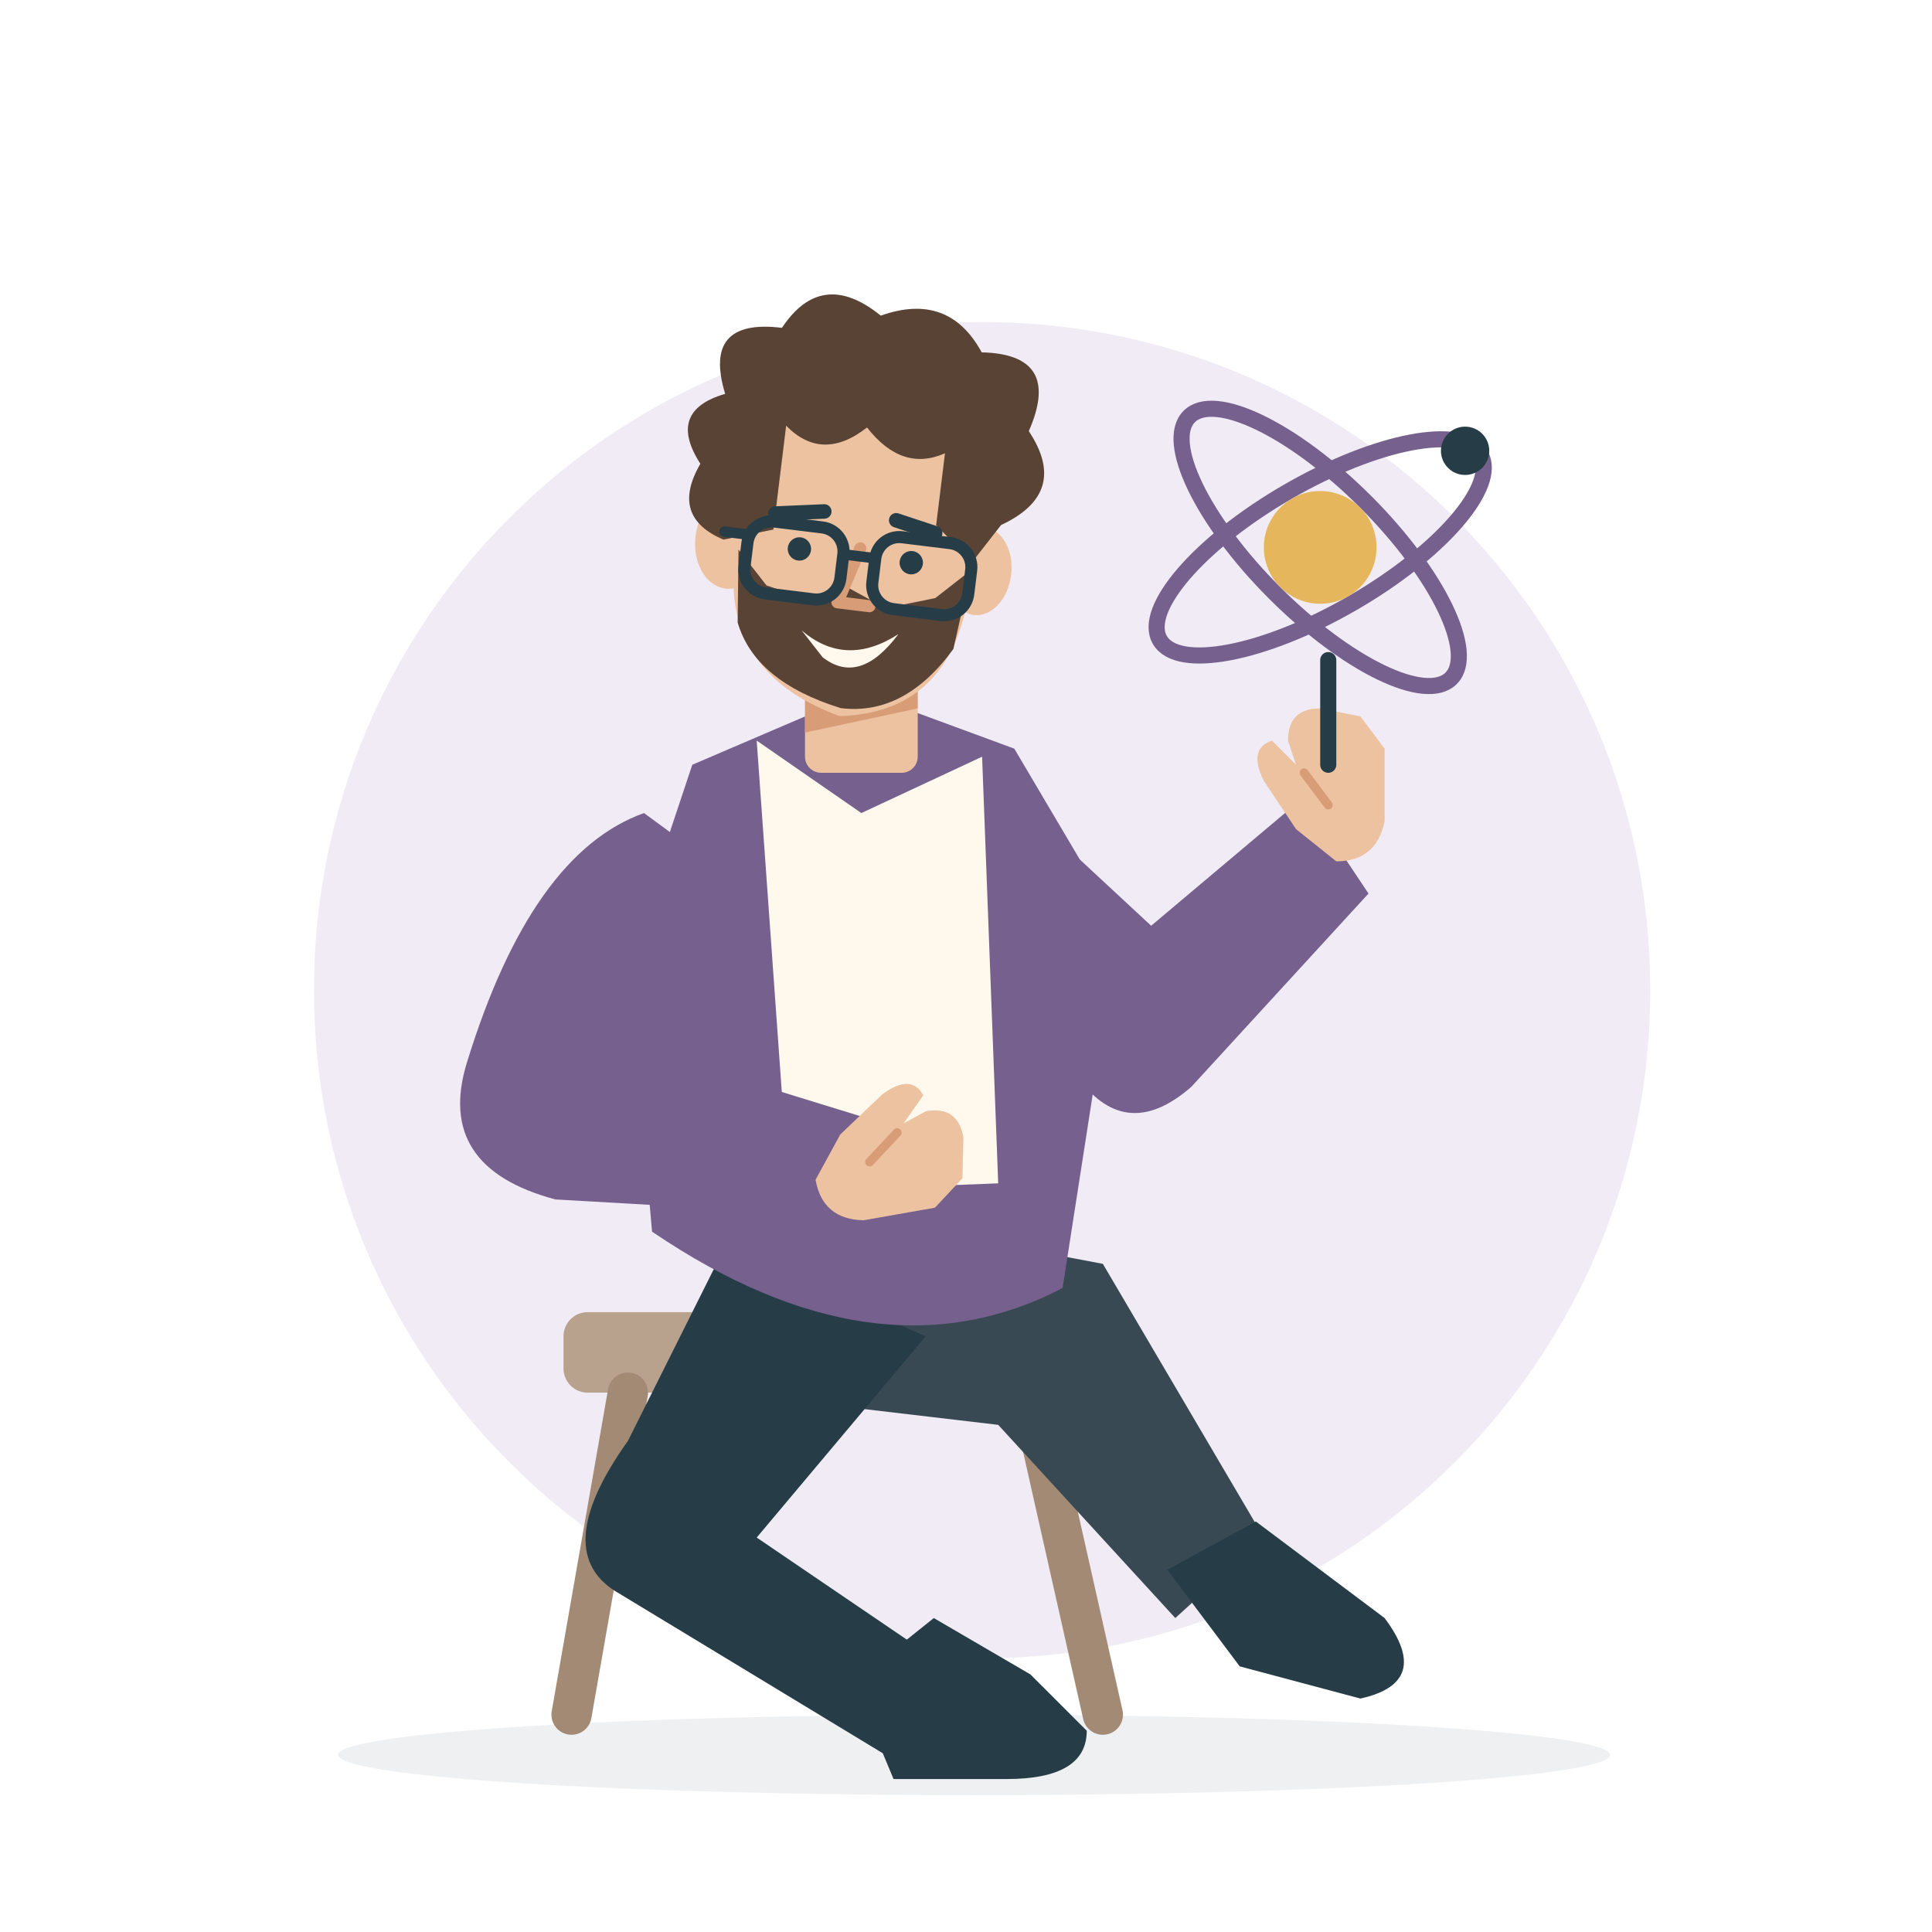
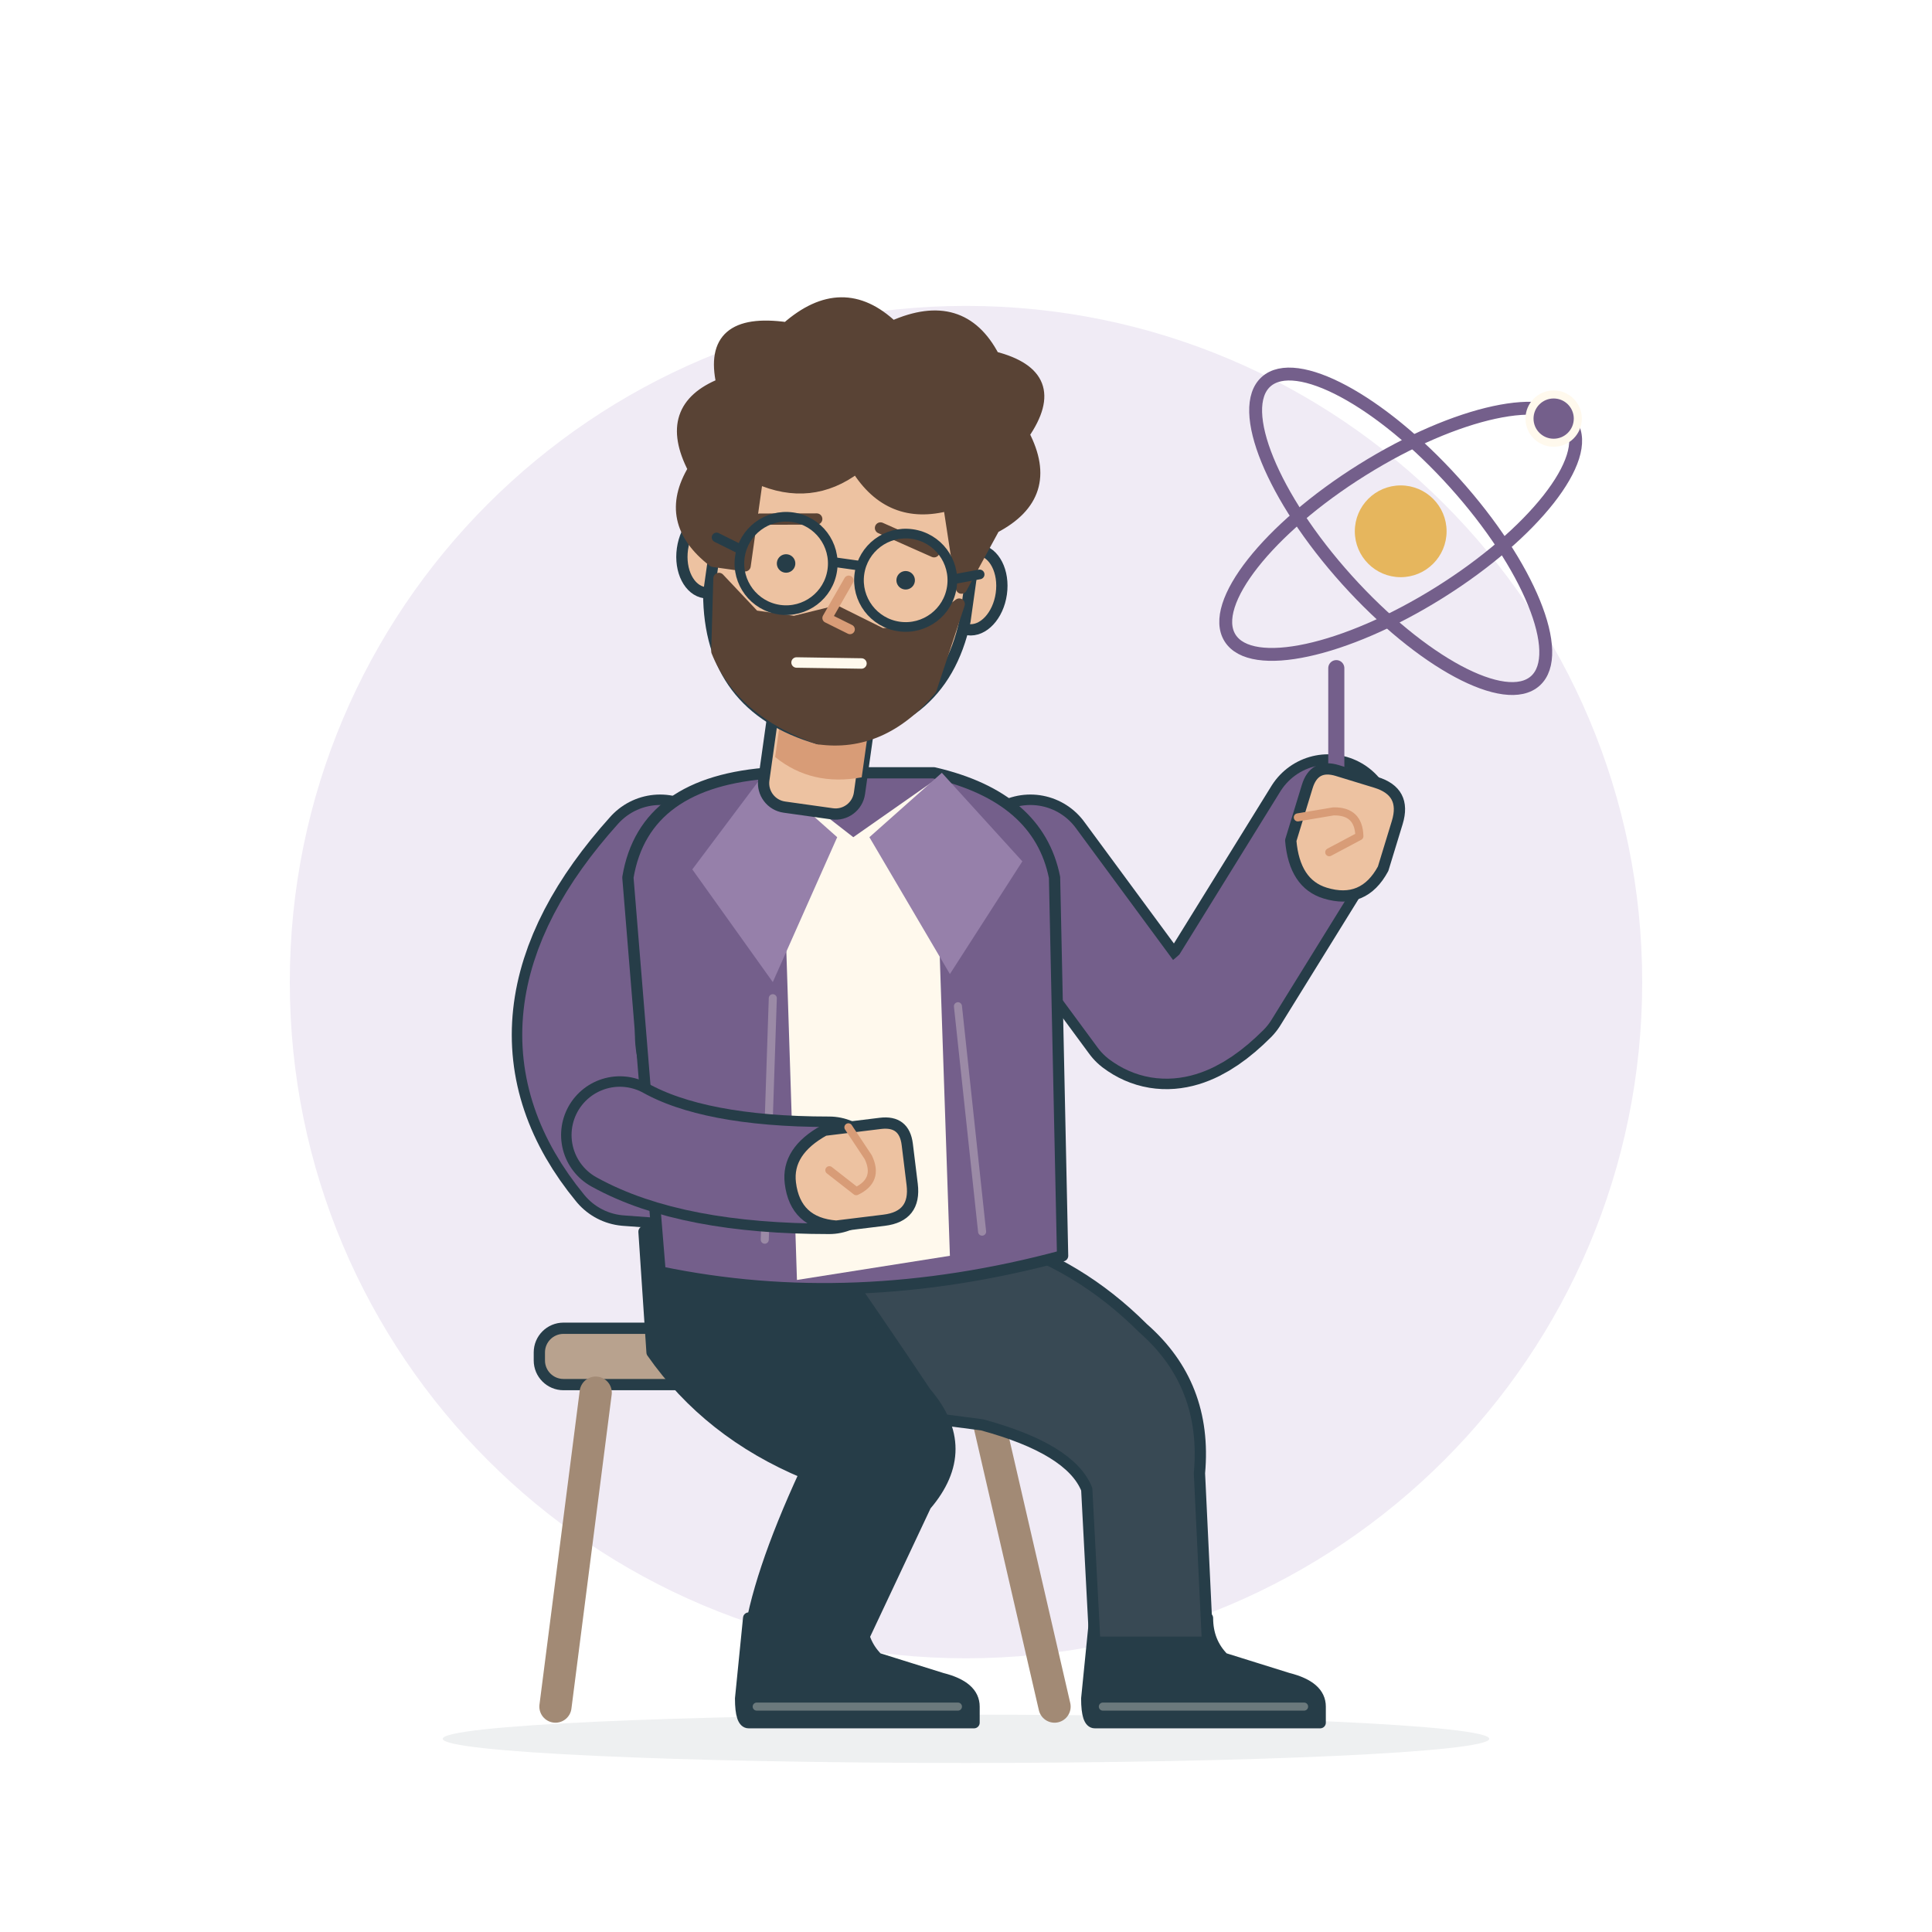
- <svg xmlns="http://www.w3.org/2000/svg" viewBox="0 0 240 240" role="img" aria-labelledby="title-intp">
-   <ellipse cx="121" cy="218" rx="79" ry="5" fill="#263D48" opacity=".08" />
-   <circle cx="122" cy="123" r="83" fill="#F0EBF5" />
-   <rect x="70" y="163" width="67" height="10" rx="3" fill="#B8A28E" />
-   <path d="M78 173 71 213M128 173 137 213" fill="none" stroke="#A28A75" stroke-width="5" stroke-linecap="round" stroke-linejoin="round" />
-   <path d="M100 150 137 157 157 191 146 201 124 177 90 173Z" fill="#384954" />
-   <path d="M90 155 115 166 94 191 119 208 110 218 77 198Q68 193 78 179Z" fill="#263D48" />
-   <path d="M106 209 116 201 128 208 135 215Q135 221 125 221H111Z" fill="#263D48" />
-   <path d="M145 195 156 189 172 201Q178 209 169 211L154 207Z" fill="#263D48" />
-   <path d="M86 95 107 86 126 93 139 115 132 160Q109 172 81 153L78 119Z" fill="#76608D" />
-   <path d="M94 92 107 101 122 94 124 147 98 148Z" fill="#FFF9ED" />
-   <path d="M80 101Q66 106 58 132Q54 145 69 149L104 151 108 139 82 131 95 112Z" fill="#76608D" />
-   <g transform="translate(110 144) rotate(80)">
-     <path d="M-5-6Q-5-10-1-10L4-9 7-5 7 4Q6 9 1 9L-4 5-8-1Q-10-5-7-6L-4-3Z" fill="#EDC2A1" />
-     <path d="M-3-2 0 2" fill="none" stroke="#D89C77" stroke-width="1.1" stroke-linecap="round" stroke-linejoin="round" />
-   </g>
-   <path d="M129 102 143 115 162 99 170 111 148 135Q140 142 134 134L127 122Z" fill="#76608D" />
-   <g transform="translate(165 98) rotate(0)">
-     <path d="M-5-6Q-5-10-1-10L4-9 7-5 7 4Q6 9 1 9L-4 5-8-1Q-10-5-7-6L-4-3Z" fill="#EDC2A1" />
-     <path d="M-3-2 0 2" fill="none" stroke="#D89C77" stroke-width="1.1" stroke-linecap="round" stroke-linejoin="round" />
-   </g>
-   <path d="M165 95V82" fill="none" stroke="#263D48" stroke-width="2" stroke-linecap="round" stroke-linejoin="round" />
-   <ellipse cx="164" cy="68" rx="23" ry="8" fill="none" stroke="#76608D" stroke-width="2" transform="rotate(-30 164 68)" />
-   <ellipse cx="164" cy="68" rx="23" ry="8" fill="none" stroke="#76608D" stroke-width="2" transform="rotate(45 164 68)" />
-   <circle cx="164" cy="68" r="7" fill="#E6B65D" />
-   <circle cx="182" cy="56" r="3" fill="#263D48" />
-   <g transform="translate(86 42)">
-     <rect x="14" y="37" width="14" height="17" rx="2" fill="#EDC2A1" />
-     <path d="M14 40H28V46L14 49Z" fill="#D89C77" />
-   </g>
-   <g transform="translate(86 42) rotate(7 20 25)">
-     <ellipse cx="5" cy="27" rx="4.5" ry="6" fill="#EDC2A1" />
-     <ellipse cx="36" cy="27" rx="4" ry="5.5" fill="#EDC2A1" />
-     <path d="M5 17Q5 4 21 5Q37 5 36 19L35 31Q34 45 21 47Q8 44 6 33Z" fill="#EDC2A1" />
-     <path d="M6 28 10 32 15 33 20 31 25 33 31 31 35 27 34 37Q29 46 21 46Q10 44 7 37Z" fill="#594335" />
-     <path d="M4 27Q-3 25 0 18Q-5 12 2 9Q-2 0 8 0Q12-8 20-3Q28-7 33 0Q43-1 40 9Q46 16 38 21L35 26 30 22V13Q25 16 20 11Q15 16 10 12V25Z" fill="#594335" />
-     <path d="M10 23 16 22M25 22 30 23" fill="none" stroke="#263D48" stroke-width="1.8" stroke-linecap="round" stroke-linejoin="round" />
-     <circle cx="13.5" cy="27" r="1.45" fill="#263D48" />
-     <circle cx="27.5" cy="27" r="1.45" fill="#263D48" />
-     <path d="M21 26 19 33 23 33" fill="none" stroke="#D89C77" stroke-width="1.5" stroke-linecap="round" stroke-linejoin="round" />
-     <rect x="7" y="24" width="12" height="9" rx="3" fill="none" stroke="#263D48" stroke-width="1.5" />
-     <rect x="23" y="24" width="12" height="9" rx="3" fill="none" stroke="#263D48" stroke-width="1.5" />
-     <path d="M19 27H23M4 26H7" fill="none" stroke="#263D48" stroke-width="1.3" stroke-linecap="round" stroke-linejoin="round" />
-     <path d="M15 37Q21 41 27 36Q23 43 18 40Z" fill="#FFF9ED" />
+ <svg xmlns="http://www.w3.org/2000/svg" viewBox="0 0 240 240" role="img" aria-labelledby="intp-title" aria-describedby="intp-desc">
+   <circle cx="120" cy="122" r="84" fill="#F0EBF5" />
+   <ellipse cx="120" cy="216" rx="65" ry="3" fill="#263D48" opacity=".08" />
+   <g fill="none" stroke="#263D48" stroke-width="1.4" stroke-linecap="round" stroke-linejoin="round">
+     <rect x="67" y="165" width="63" height="7" rx="3" fill="#B8A28E" />
+     <path d="M74 173 69 212M122 173 131 212" stroke="#A28A75" stroke-width="4" />
+     <g data-part="leg">
+       <g data-part="shoe" transform="translate(143 204) rotate(0) scale(1 1)">
+         <path d="M-7 -3H7Q7 0 9 2L17 4.5Q21 5.5 21 8V10H-7Q-8 10 -8 7Z" fill="#263D48" />
+         <path d="M-6 8H19" stroke="#FFF9ED" stroke-width="1" opacity=".32" />
+       </g>
+       <path d="M101 153Q126 149 142 165Q150 172 149 183L150 204 L136 204L135 185Q133 180 122 177L99 174Z" fill="#384954" data-part="trousers" />
+     </g>
+     <g data-part="leg">
+       <g data-part="shoe" transform="translate(100 204) rotate(0) scale(1 1)">
+         <path d="M-7 -3H7Q7 0 9 2L17 4.5Q21 5.5 21 8V10H-7Q-8 10 -8 7Z" fill="#263D48" />
+         <path d="M-6 8H19" stroke="#FFF9ED" stroke-width="1" opacity=".32" />
+       </g>
+       <path d="M80 153L102 154Q109 164 115 173Q121 180 115 187L107 204 L93 204Q94 196 100 183Q88 178 81 168Z" fill="#263D48" data-part="trousers" />
+     </g>
+     <path d="M82 107Q64 127 78 144L105 146" stroke-width="16.6" />
+     <path d="M82 107Q64 127 78 144L105 146" stroke="#745F8B" stroke-width="14" />
+     <path d="M128 107 142 126Q146 129 152 123L165 102" stroke-width="16.6" />
+     <path d="M128 107 142 126Q146 129 152 123L165 102" stroke="#745F8B" stroke-width="14" />
+     <g transform="translate(106 0) rotate(0 0 126)">
+       <path d="M-10 96Q-26 97-28 109L-24 158Q0 163 26 156L25 109Q23 99 10 96Z" fill="#745F8B" />
+       <path d="M-9 97 0 104 10 97 12 156-7 159Z" fill="#FFF9ED" stroke="none" />
+       <path d="M-11 96-2 104-10 122-20 108Z" fill="#9680AA" stroke="none" />
+       <path d="M11 96 2 104 12 121 21 107Z" fill="#9680AA" stroke="none" />
+       <path d="M-10 124-11 154M13 125 16 153" stroke="#FFF9ED" stroke-width="1" opacity=".28" />
+     </g>
+     <path d="M77 141Q86 146 103 146" stroke-width="14.6" />
+     <path d="M77 141Q86 146 103 146" stroke="#745F8B" stroke-width="12" />
+     <g transform="translate(106 145) rotate(83)">
+       <path d="M-5 3V-4Q-5-7-2-7H3Q7-7 7-3V3Q6 8 1 8Q-3 8-5 3Z" fill="#EDC2A1" />
+       <path d="M-5 0-1-2Q2-3 3 0L0 3" stroke="#D89C77" stroke-width="1" />
+     </g>
+     <g transform="translate(105 68) rotate(8)">
+       <rect x="-6" y="17" width="12" height="16" rx="3" fill="#EDC2A1" />
+       <path d="M-5 21Q0 26 6 22V28Q0 30-5 27Z" fill="#D89C77" stroke="none" />
+       <ellipse cx="-16.5" cy="3" rx="3.5" ry="5" fill="#EDC2A1" />
+       <ellipse cx="16.5" cy="3" rx="3.5" ry="5" fill="#EDC2A1" />
+       <path d="M-16-12Q-16-24 0-24Q16-24 16-12V7Q15 21 0 24Q-14 22-16 8Z" fill="#EDC2A1" />
+       <path d="M-16 4Q-23 0-20-7Q-25-14-18-18Q-21-26-11-26Q-5-33 2-28Q10-33 15-26Q24-25 20-17Q25-10 18-5L15 3 12-7Q5-4 0-10Q-5-5-12-7L-12 4Z" fill="#594335" stroke="#594335" />
+       <path d="M-15 6-10 10-5 10 0 8 6 10 11 9 15 5 13 16Q8 24 0 24Q-10 22-14 15Z" fill="#594335" stroke="#594335" />
+       <path d="M-11-2-4-3M4-3 11-1" stroke="#594335" />
+       <circle cx="-7" cy="3" r="1.15" fill="#263D48" stroke="none" />
+       <circle cx="8" cy="3" r="1.15" fill="#263D48" stroke="none" />
+       <path d="M1 4-1 9 2 10" stroke="#D89C77" stroke-width="1.2" />
+       <g stroke-width="1.2">
+         <circle cx="-7" cy="3" r="5.8" />
+         <circle cx="8" cy="3" r="5.8" />
+         <path d="M-1 2H2M-16 1-13 2M14 2 17 1" />
+       </g>
+       <path d="M-4 15 4 14" stroke="#FFF9ED" stroke-width="1.3" />
+     </g>
+     <path d="M166 102V83" stroke="#745F8B" stroke-width="2" />
+     <g stroke="#745F8B" stroke-width="1.6">
+       <ellipse cx="174" cy="66" rx="25" ry="9" transform="rotate(-32 174 66)" />
+       <ellipse cx="174" cy="66" rx="25" ry="9" transform="rotate(48 174 66)" />
+     </g>
+     <circle cx="174" cy="66" r="5.7" fill="#E6B65D" stroke="none" />
+     <circle cx="193" cy="52" r="3" fill="#745F8B" stroke="#FFF9ED" stroke-width="1" />
+     <g transform="translate(166 103) rotate(17)">
+       <path d="M-5 3V-4Q-5-7-2-7H3Q7-7 7-3V3Q6 8 1 8Q-3 8-5 3Z" fill="#EDC2A1" />
+       <path d="M-5 0-1-2Q2-3 3 0L0 3" stroke="#D89C77" stroke-width="1" />
+     </g>
  </g>
</svg>
